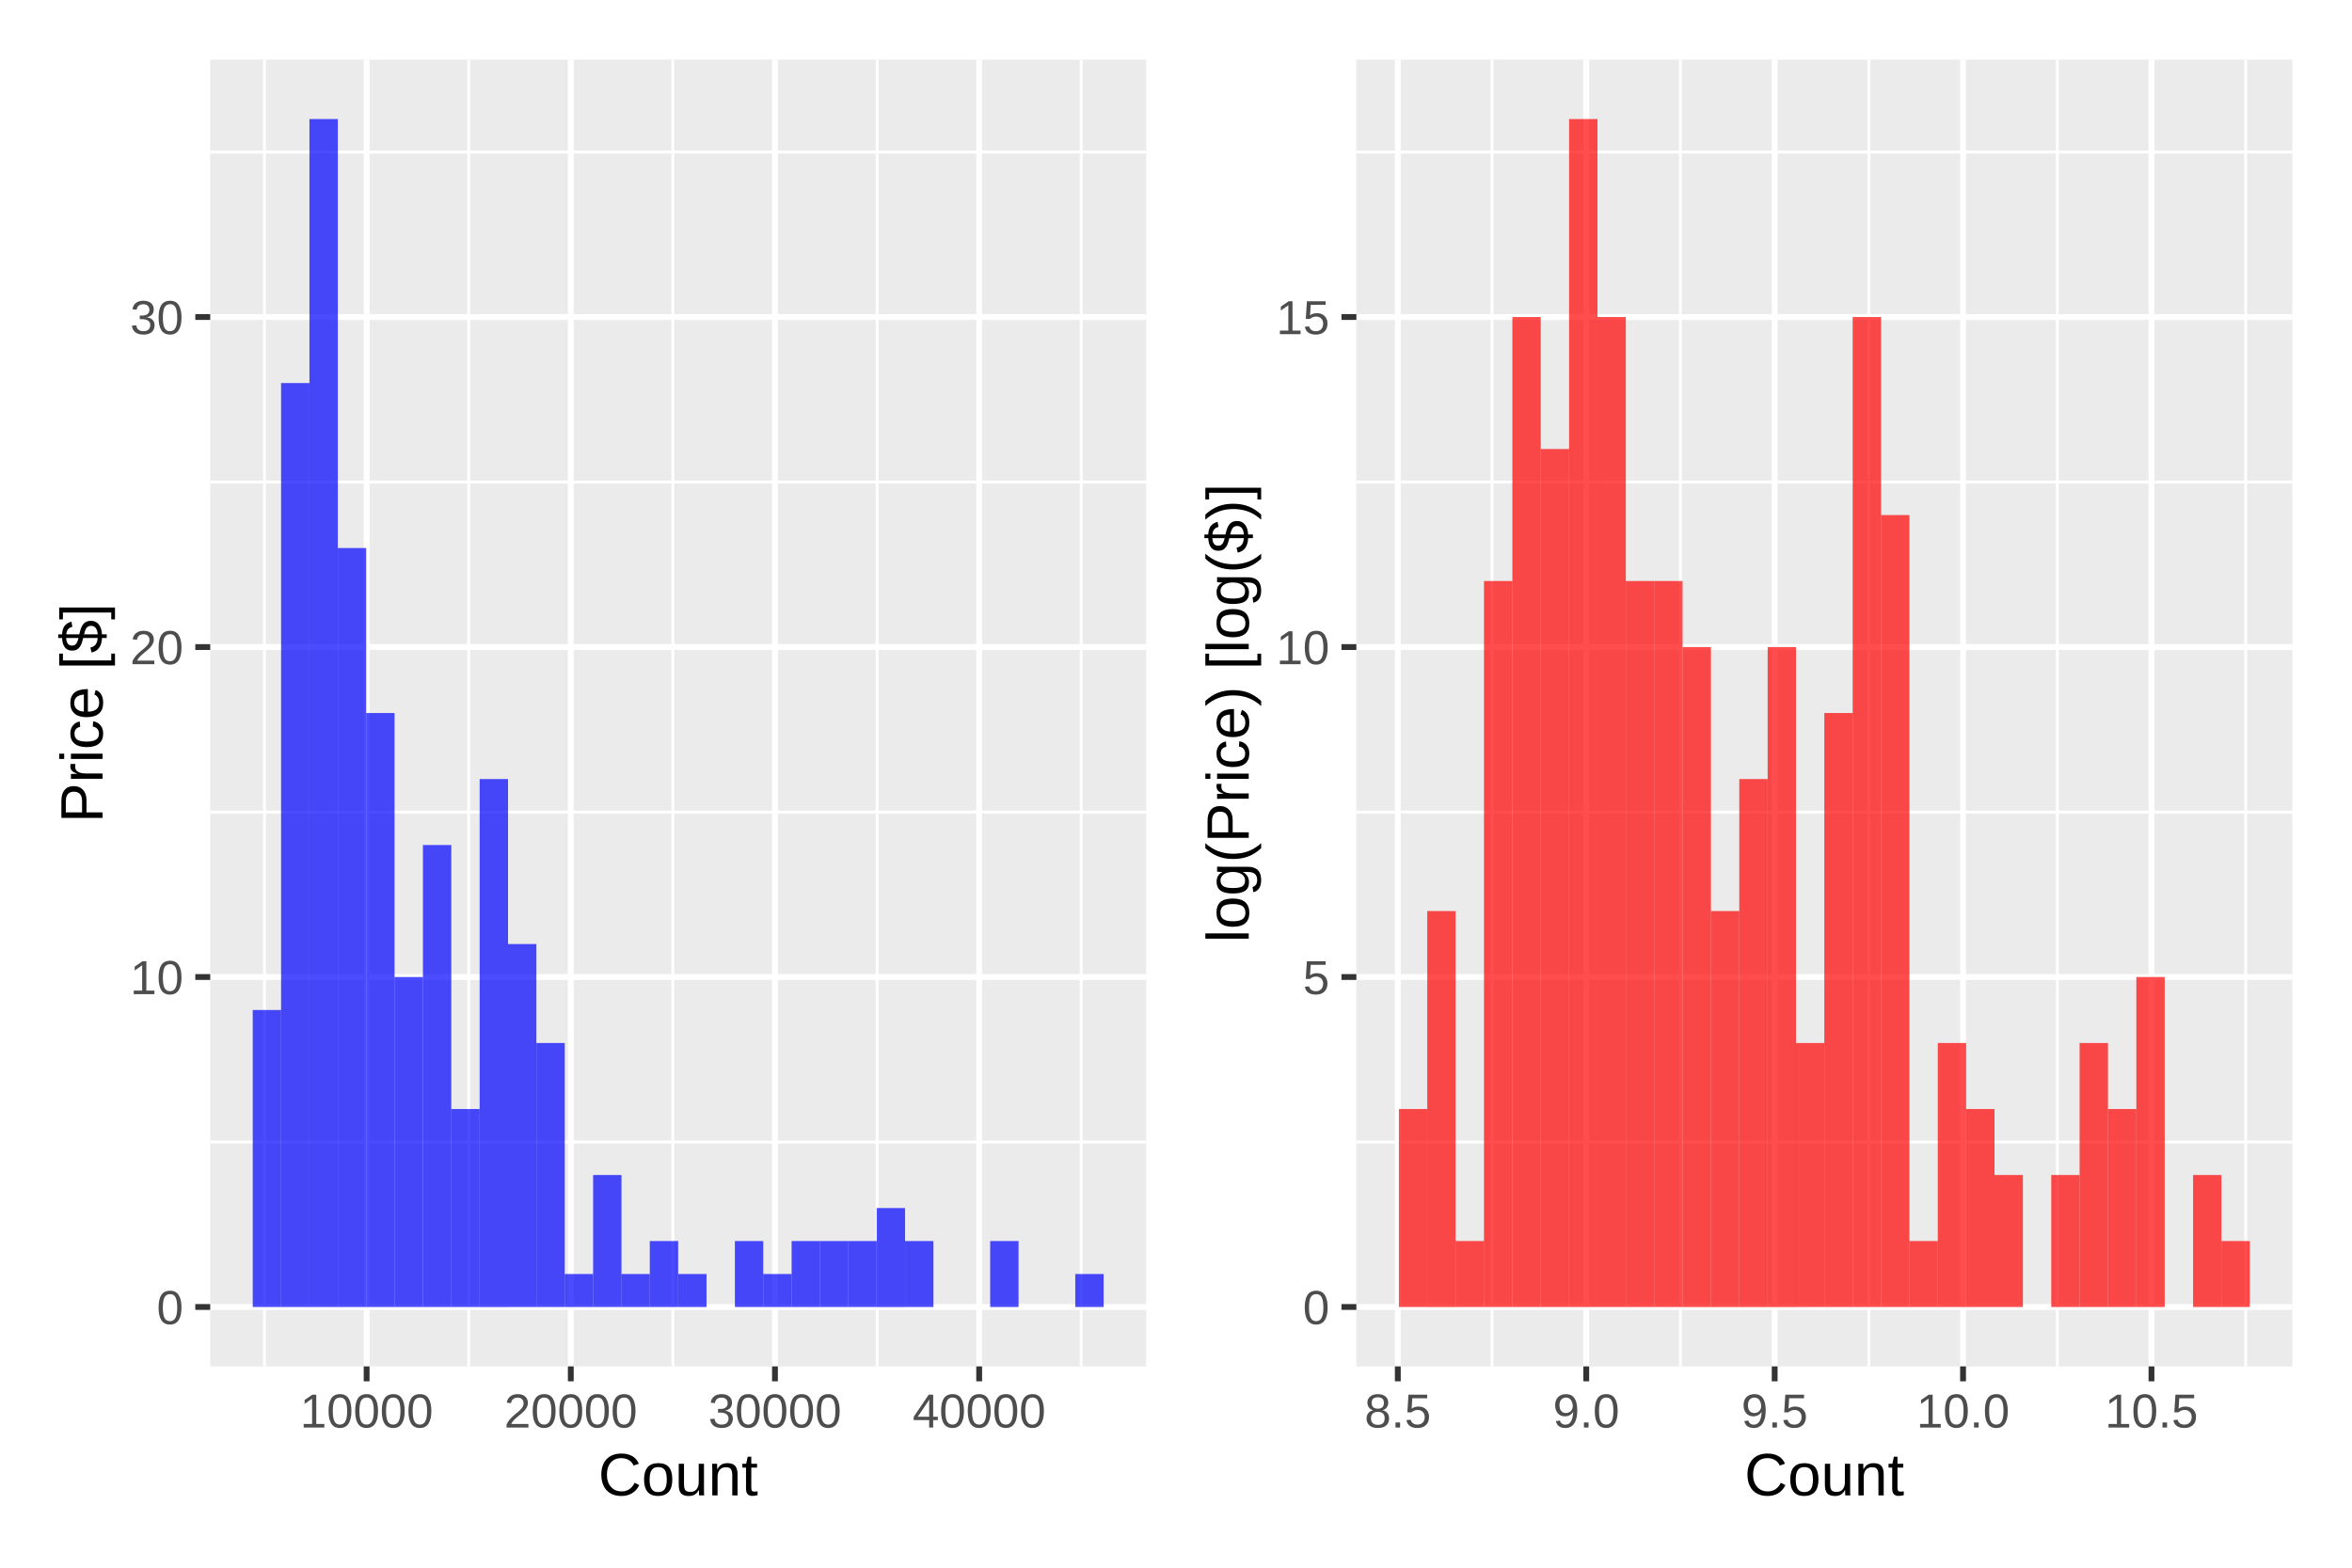
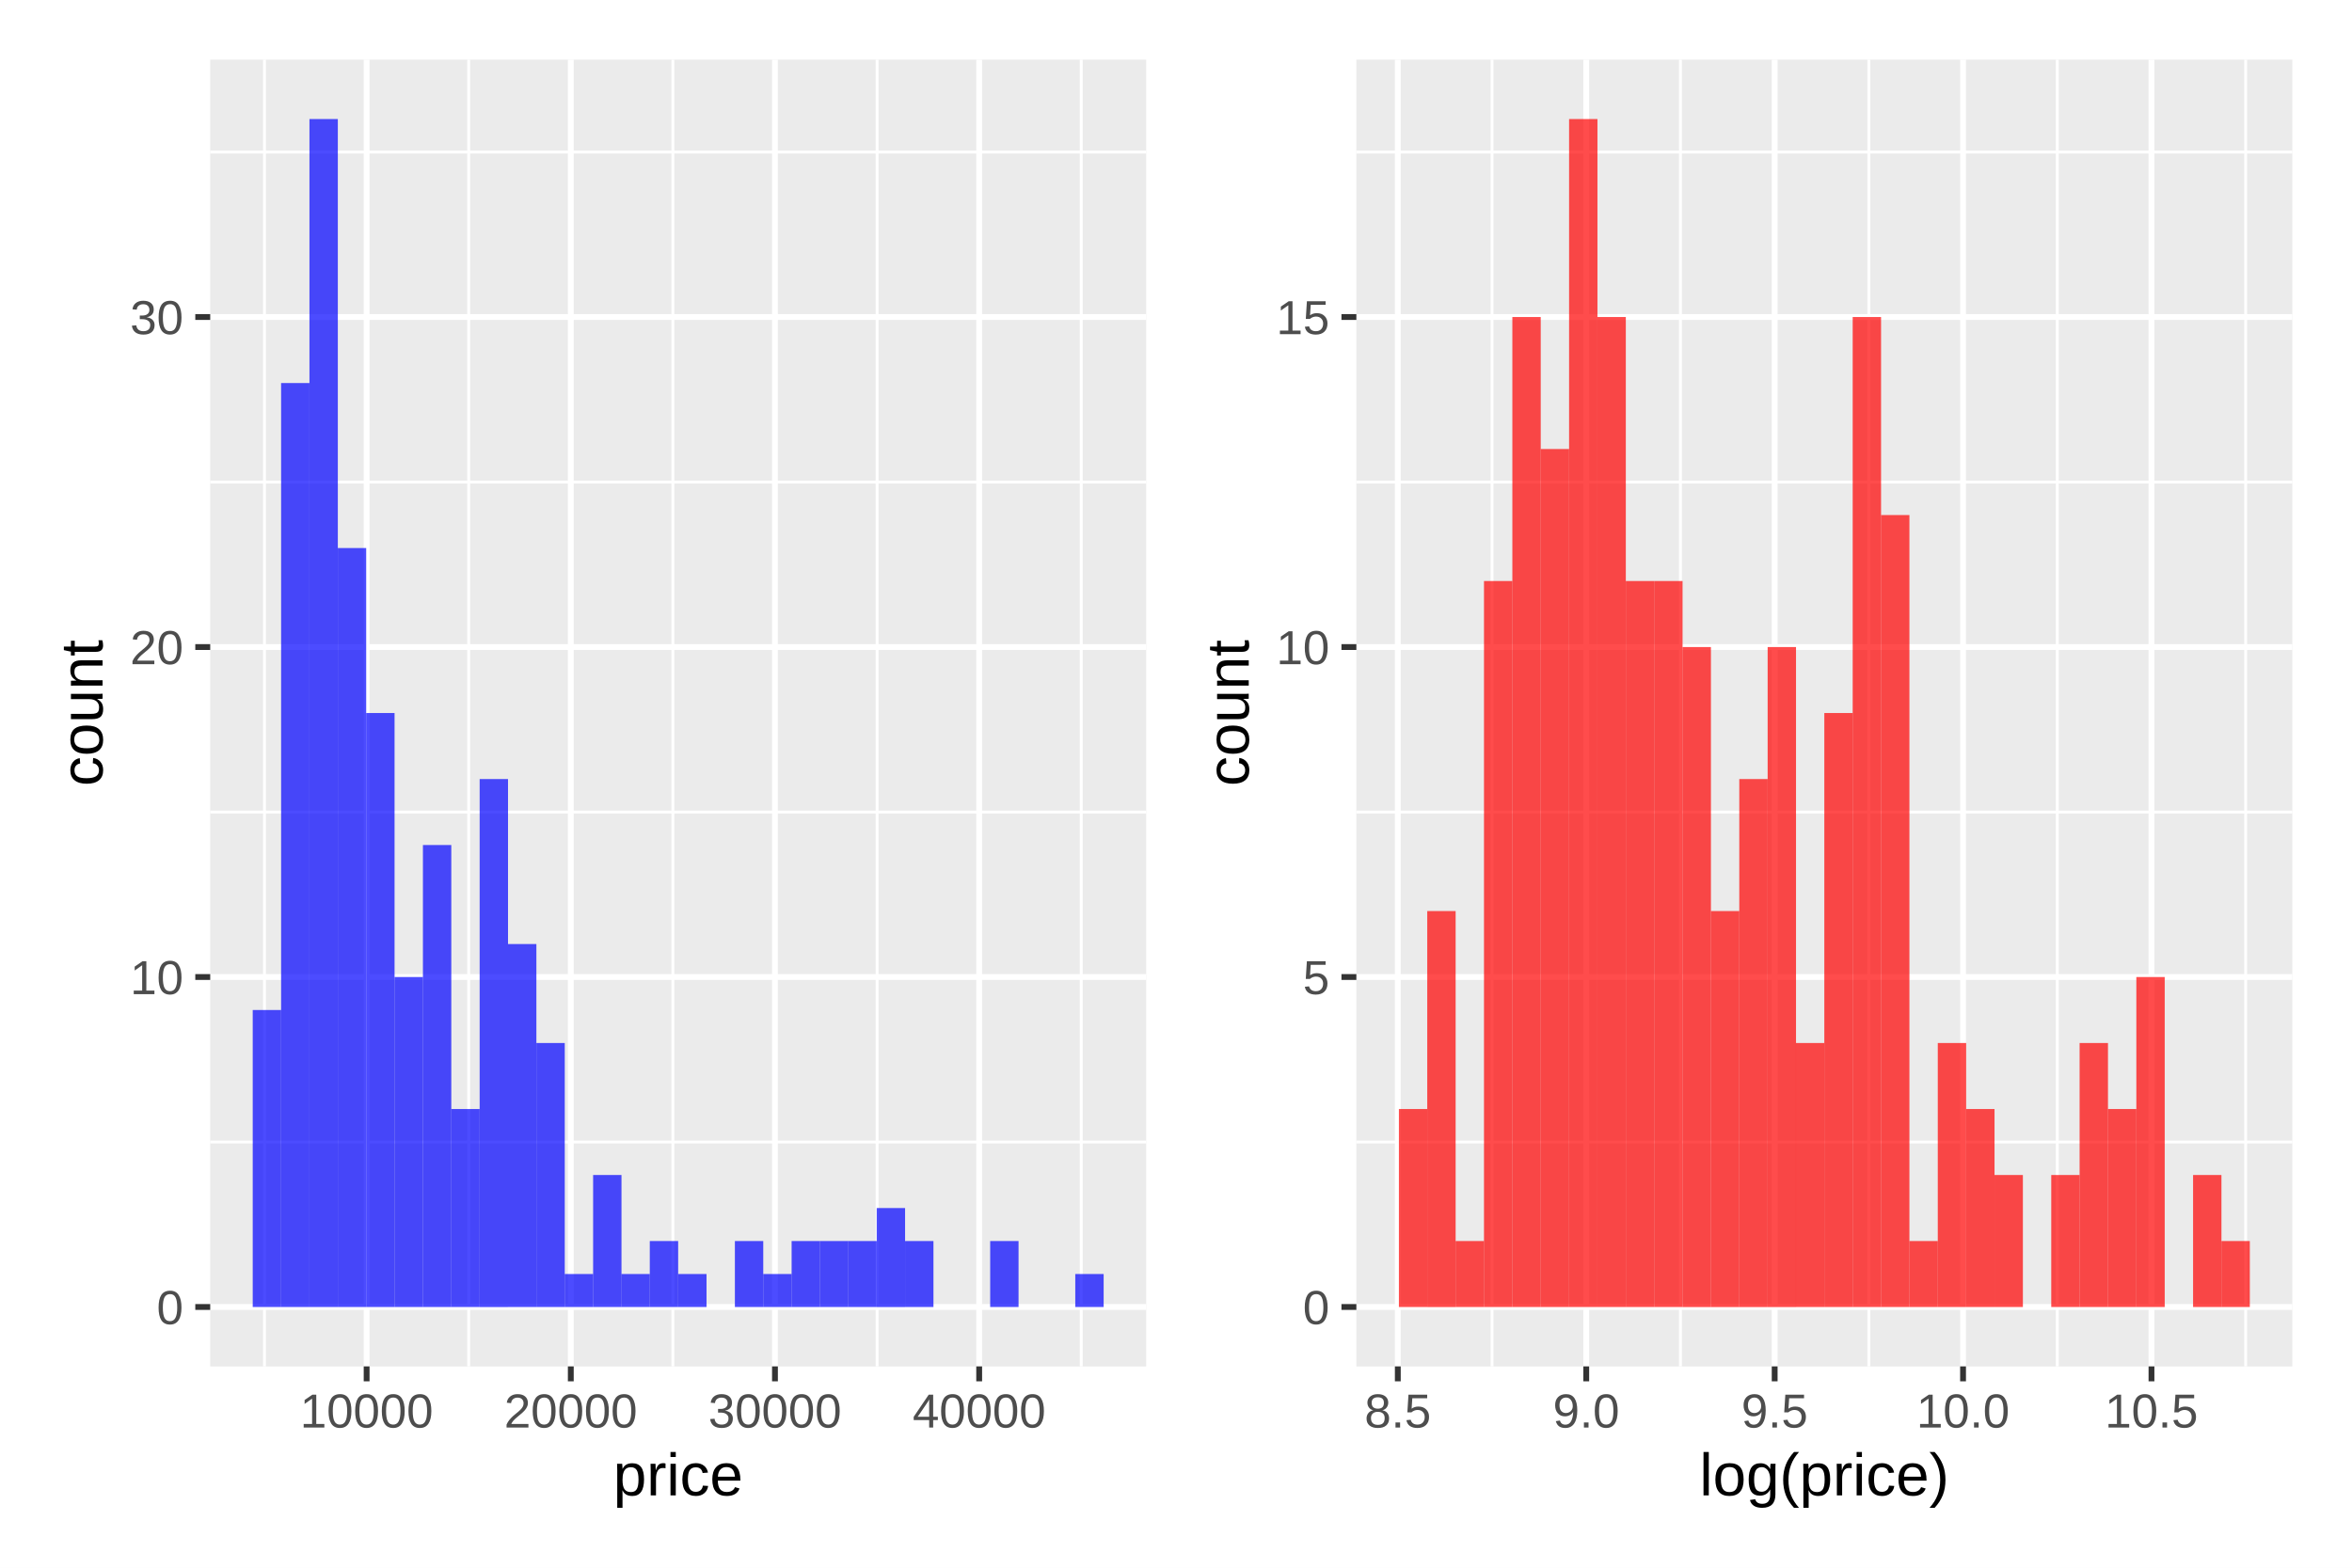
<svg xmlns="http://www.w3.org/2000/svg" width="432.00pt" height="288.00pt" viewBox="0 0 432.00 288.00">
  <g class="svglite">
    <defs>
      <style type="text/css">
    .svglite line, .svglite polyline, .svglite polygon, .svglite path, .svglite rect, .svglite circle {
      fill: none;
      stroke: #000000;
      stroke-linecap: round;
      stroke-linejoin: round;
      stroke-miterlimit: 10.00;
    }
    .svglite text {
      white-space: pre;
    }
    .svglite g.glyphgroup path {
      fill: inherit;
      stroke: none;
    }
  </style>
    </defs>
    <rect width="100%" height="100%" style="stroke: none; fill: #FFFFFF;" />
    <defs>
      <clipPath id="cpMC4wMHw0MzIuMDB8MC4wMHwyODguMDA=">
        <rect x="0.00" y="0.00" width="432.00" height="288.00" />
      </clipPath>
    </defs>
    <g clip-path="url(#cpMC4wMHw0MzIuMDB8MC4wMHwyODguMDA=)">
      <rect x="0" y="0.00" width="432.00" height="288.00" style="stroke-width: 1.07; stroke: #FFFFFF; fill: #FFFFFF;" />
    </g>
    <defs>
      <clipPath id="cpMzguNjF8NDIxLjA0fDEwLjk2fDI1MS4wMg==">
        <rect x="38.61" y="10.96" width="382.43" height="240.07" />
      </clipPath>
    </defs>
    <g clip-path="url(#cpMzguNjF8NDIxLjA0fDEwLjk2fDI1MS4wMg==)">
</g>
    <g clip-path="url(#cpMC4wMHw0MzIuMDB8MC4wMHwyODguMDA=)">
</g>
    <defs>
      <clipPath id="cpNS40OHwyMTYuMDB8NS40OHwyODIuNTI=">
        <rect x="5.48" y="5.48" width="210.52" height="277.04" />
      </clipPath>
    </defs>
    <g clip-path="url(#cpNS40OHwyMTYuMDB8NS40OHwyODIuNTI=)">
      <rect x="5.48" y="5.48" width="210.52" height="277.04" style="stroke-width: 1.07; stroke: #FFFFFF; fill: #FFFFFF;" />
    </g>
    <g clip-path="url(#cpMC4wMHw0MzIuMDB8MC4wMHwyODguMDA=)">
</g>
    <defs>
      <clipPath id="cpMjE2LjAwfDQyNi41Mnw1LjQ4fDI4Mi41Mg==">
        <rect x="216.00" y="5.48" width="210.52" height="277.04" />
      </clipPath>
    </defs>
    <g clip-path="url(#cpMjE2LjAwfDQyNi41Mnw1LjQ4fDI4Mi41Mg==)">
      <rect x="216.00" y="5.48" width="210.52" height="277.04" style="stroke-width: 1.07; stroke: #FFFFFF; fill: #FFFFFF;" />
    </g>
    <g clip-path="url(#cpMC4wMHw0MzIuMDB8MC4wMHwyODguMDA=)">
</g>
    <defs>
      <clipPath id="cpMzguNjF8MjEwLjUyfDEwLjk2fDI1MS4wMg==">
        <rect x="38.61" y="10.96" width="171.91" height="240.07" />
      </clipPath>
    </defs>
    <g clip-path="url(#cpMzguNjF8MjEwLjUyfDEwLjk2fDI1MS4wMg==)">
      <rect x="38.61" y="10.96" width="171.91" height="240.07" style="stroke-width: 1.07; stroke: none; fill: #EBEBEB;" />
      <polyline points="38.61,209.80 210.52,209.80 " style="stroke-width: 0.53; stroke: #FFFFFF; stroke-linecap: butt;" />
      <polyline points="38.61,149.18 210.52,149.18 " style="stroke-width: 0.53; stroke: #FFFFFF; stroke-linecap: butt;" />
      <polyline points="38.61,88.56 210.52,88.56 " style="stroke-width: 0.53; stroke: #FFFFFF; stroke-linecap: butt;" />
      <polyline points="38.61,27.93 210.52,27.93 " style="stroke-width: 0.53; stroke: #FFFFFF; stroke-linecap: butt;" />
      <polyline points="48.58,251.02 48.58,10.96 " style="stroke-width: 0.53; stroke: #FFFFFF; stroke-linecap: butt;" />
      <polyline points="86.09,251.02 86.09,10.96 " style="stroke-width: 0.53; stroke: #FFFFFF; stroke-linecap: butt;" />
      <polyline points="123.59,251.02 123.59,10.96 " style="stroke-width: 0.53; stroke: #FFFFFF; stroke-linecap: butt;" />
      <polyline points="161.10,251.02 161.10,10.96 " style="stroke-width: 0.53; stroke: #FFFFFF; stroke-linecap: butt;" />
      <polyline points="198.60,251.02 198.60,10.96 " style="stroke-width: 0.53; stroke: #FFFFFF; stroke-linecap: butt;" />
      <polyline points="38.61,240.11 210.52,240.11 " style="stroke-width: 1.07; stroke: #FFFFFF; stroke-linecap: butt;" />
      <polyline points="38.61,179.49 210.52,179.49 " style="stroke-width: 1.07; stroke: #FFFFFF; stroke-linecap: butt;" />
      <polyline points="38.61,118.87 210.52,118.87 " style="stroke-width: 1.07; stroke: #FFFFFF; stroke-linecap: butt;" />
      <polyline points="38.61,58.24 210.52,58.24 " style="stroke-width: 1.07; stroke: #FFFFFF; stroke-linecap: butt;" />
      <polyline points="67.34,251.02 67.34,10.96 " style="stroke-width: 1.07; stroke: #FFFFFF; stroke-linecap: butt;" />
      <polyline points="104.84,251.02 104.84,10.96 " style="stroke-width: 1.07; stroke: #FFFFFF; stroke-linecap: butt;" />
      <polyline points="142.34,251.02 142.34,10.96 " style="stroke-width: 1.07; stroke: #FFFFFF; stroke-linecap: butt;" />
      <polyline points="179.85,251.02 179.85,10.96 " style="stroke-width: 1.07; stroke: #FFFFFF; stroke-linecap: butt;" />
      <rect x="46.42" y="185.55" width="5.21" height="54.56" style="stroke-width: 1.07; stroke: none; stroke-linecap: butt; stroke-linejoin: miter; fill: #0000FF; fill-opacity: 0.70;" />
      <rect x="51.63" y="70.37" width="5.21" height="169.74" style="stroke-width: 1.07; stroke: none; stroke-linecap: butt; stroke-linejoin: miter; fill: #0000FF; fill-opacity: 0.70;" />
      <rect x="56.84" y="21.87" width="5.21" height="218.24" style="stroke-width: 1.07; stroke: none; stroke-linecap: butt; stroke-linejoin: miter; fill: #0000FF; fill-opacity: 0.70;" />
      <rect x="62.05" y="100.68" width="5.21" height="139.43" style="stroke-width: 1.07; stroke: none; stroke-linecap: butt; stroke-linejoin: miter; fill: #0000FF; fill-opacity: 0.70;" />
      <rect x="67.26" y="130.99" width="5.21" height="109.12" style="stroke-width: 1.07; stroke: none; stroke-linecap: butt; stroke-linejoin: miter; fill: #0000FF; fill-opacity: 0.70;" />
      <rect x="72.47" y="179.49" width="5.21" height="60.62" style="stroke-width: 1.07; stroke: none; stroke-linecap: butt; stroke-linejoin: miter; fill: #0000FF; fill-opacity: 0.70;" />
      <rect x="77.68" y="155.24" width="5.21" height="84.87" style="stroke-width: 1.07; stroke: none; stroke-linecap: butt; stroke-linejoin: miter; fill: #0000FF; fill-opacity: 0.70;" />
      <rect x="82.89" y="203.74" width="5.21" height="36.37" style="stroke-width: 1.07; stroke: none; stroke-linecap: butt; stroke-linejoin: miter; fill: #0000FF; fill-opacity: 0.70;" />
      <rect x="88.10" y="143.12" width="5.21" height="97.00" style="stroke-width: 1.07; stroke: none; stroke-linecap: butt; stroke-linejoin: miter; fill: #0000FF; fill-opacity: 0.70;" />
      <rect x="93.31" y="173.43" width="5.21" height="66.68" style="stroke-width: 1.07; stroke: none; stroke-linecap: butt; stroke-linejoin: miter; fill: #0000FF; fill-opacity: 0.70;" />
      <rect x="98.52" y="191.61" width="5.21" height="48.50" style="stroke-width: 1.07; stroke: none; stroke-linecap: butt; stroke-linejoin: miter; fill: #0000FF; fill-opacity: 0.70;" />
      <rect x="103.73" y="234.05" width="5.21" height="6.06" style="stroke-width: 1.07; stroke: none; stroke-linecap: butt; stroke-linejoin: miter; fill: #0000FF; fill-opacity: 0.70;" />
      <rect x="108.94" y="215.86" width="5.21" height="24.25" style="stroke-width: 1.07; stroke: none; stroke-linecap: butt; stroke-linejoin: miter; fill: #0000FF; fill-opacity: 0.70;" />
      <rect x="114.14" y="234.05" width="5.21" height="6.06" style="stroke-width: 1.07; stroke: none; stroke-linecap: butt; stroke-linejoin: miter; fill: #0000FF; fill-opacity: 0.70;" />
      <rect x="119.35" y="227.99" width="5.21" height="12.12" style="stroke-width: 1.07; stroke: none; stroke-linecap: butt; stroke-linejoin: miter; fill: #0000FF; fill-opacity: 0.70;" />
      <rect x="124.56" y="234.05" width="5.21" height="6.06" style="stroke-width: 1.07; stroke: none; stroke-linecap: butt; stroke-linejoin: miter; fill: #0000FF; fill-opacity: 0.70;" />
      <rect x="129.77" y="240.11" width="5.21" height="0.00" style="stroke-width: 1.07; stroke: none; stroke-linecap: butt; stroke-linejoin: miter; fill: #0000FF; fill-opacity: 0.70;" />
      <rect x="134.98" y="227.99" width="5.21" height="12.12" style="stroke-width: 1.07; stroke: none; stroke-linecap: butt; stroke-linejoin: miter; fill: #0000FF; fill-opacity: 0.70;" />
      <rect x="140.19" y="234.05" width="5.21" height="6.06" style="stroke-width: 1.07; stroke: none; stroke-linecap: butt; stroke-linejoin: miter; fill: #0000FF; fill-opacity: 0.70;" />
      <rect x="145.40" y="227.99" width="5.21" height="12.12" style="stroke-width: 1.07; stroke: none; stroke-linecap: butt; stroke-linejoin: miter; fill: #0000FF; fill-opacity: 0.70;" />
      <rect x="150.61" y="227.99" width="5.21" height="12.12" style="stroke-width: 1.07; stroke: none; stroke-linecap: butt; stroke-linejoin: miter; fill: #0000FF; fill-opacity: 0.70;" />
      <rect x="155.82" y="227.99" width="5.21" height="12.12" style="stroke-width: 1.07; stroke: none; stroke-linecap: butt; stroke-linejoin: miter; fill: #0000FF; fill-opacity: 0.70;" />
      <rect x="161.03" y="221.93" width="5.21" height="18.19" style="stroke-width: 1.07; stroke: none; stroke-linecap: butt; stroke-linejoin: miter; fill: #0000FF; fill-opacity: 0.70;" />
      <rect x="166.24" y="227.99" width="5.21" height="12.12" style="stroke-width: 1.07; stroke: none; stroke-linecap: butt; stroke-linejoin: miter; fill: #0000FF; fill-opacity: 0.70;" />
      <rect x="171.45" y="240.11" width="5.21" height="0.00" style="stroke-width: 1.07; stroke: none; stroke-linecap: butt; stroke-linejoin: miter; fill: #0000FF; fill-opacity: 0.70;" />
      <rect x="176.66" y="240.11" width="5.21" height="0.00" style="stroke-width: 1.07; stroke: none; stroke-linecap: butt; stroke-linejoin: miter; fill: #0000FF; fill-opacity: 0.70;" />
      <rect x="181.87" y="227.99" width="5.21" height="12.12" style="stroke-width: 1.07; stroke: none; stroke-linecap: butt; stroke-linejoin: miter; fill: #0000FF; fill-opacity: 0.70;" />
      <rect x="187.08" y="240.11" width="5.21" height="0.00" style="stroke-width: 1.07; stroke: none; stroke-linecap: butt; stroke-linejoin: miter; fill: #0000FF; fill-opacity: 0.70;" />
      <rect x="192.29" y="240.11" width="5.21" height="0.00" style="stroke-width: 1.07; stroke: none; stroke-linecap: butt; stroke-linejoin: miter; fill: #0000FF; fill-opacity: 0.70;" />
      <rect x="197.50" y="234.05" width="5.21" height="6.06" style="stroke-width: 1.07; stroke: none; stroke-linecap: butt; stroke-linejoin: miter; fill: #0000FF; fill-opacity: 0.70;" />
    </g>
    <g clip-path="url(#cpMC4wMHw0MzIuMDB8MC4wMHwyODguMDA=)">
      <text x="33.68" y="243.26" text-anchor="end" style="font-size: 8.80px;fill: #4D4D4D; font-family: &quot;Arial&quot;;" textLength="4.89px" lengthAdjust="spacingAndGlyphs">0</text>
      <text x="33.68" y="182.64" text-anchor="end" style="font-size: 8.80px;fill: #4D4D4D; font-family: &quot;Arial&quot;;" textLength="9.78px" lengthAdjust="spacingAndGlyphs">10</text>
      <text x="33.68" y="122.02" text-anchor="end" style="font-size: 8.80px;fill: #4D4D4D; font-family: &quot;Arial&quot;;" textLength="9.78px" lengthAdjust="spacingAndGlyphs">20</text>
      <text x="33.68" y="61.39" text-anchor="end" style="font-size: 8.80px;fill: #4D4D4D; font-family: &quot;Arial&quot;;" textLength="9.78px" lengthAdjust="spacingAndGlyphs">30</text>
      <polyline points="35.87,240.11 38.61,240.11 " style="stroke-width: 1.07; stroke: #333333; stroke-linecap: butt;" />
      <polyline points="35.87,179.49 38.61,179.49 " style="stroke-width: 1.07; stroke: #333333; stroke-linecap: butt;" />
      <polyline points="35.87,118.87 38.61,118.87 " style="stroke-width: 1.07; stroke: #333333; stroke-linecap: butt;" />
      <polyline points="35.87,58.24 38.61,58.24 " style="stroke-width: 1.07; stroke: #333333; stroke-linecap: butt;" />
      <polyline points="67.34,253.76 67.34,251.02 " style="stroke-width: 1.07; stroke: #333333; stroke-linecap: butt;" />
      <polyline points="104.84,253.76 104.84,251.02 " style="stroke-width: 1.07; stroke: #333333; stroke-linecap: butt;" />
      <polyline points="142.34,253.76 142.34,251.02 " style="stroke-width: 1.07; stroke: #333333; stroke-linecap: butt;" />
      <polyline points="179.85,253.76 179.85,251.02 " style="stroke-width: 1.07; stroke: #333333; stroke-linecap: butt;" />
      <text x="67.34" y="262.26" text-anchor="middle" style="font-size: 8.80px;fill: #4D4D4D; font-family: &quot;Arial&quot;;" textLength="24.45px" lengthAdjust="spacingAndGlyphs">10000</text>
      <text x="104.84" y="262.26" text-anchor="middle" style="font-size: 8.80px;fill: #4D4D4D; font-family: &quot;Arial&quot;;" textLength="24.45px" lengthAdjust="spacingAndGlyphs">20000</text>
      <text x="142.34" y="262.26" text-anchor="middle" style="font-size: 8.80px;fill: #4D4D4D; font-family: &quot;Arial&quot;;" textLength="24.45px" lengthAdjust="spacingAndGlyphs">30000</text>
      <text x="179.85" y="262.26" text-anchor="middle" style="font-size: 8.80px;fill: #4D4D4D; font-family: &quot;Arial&quot;;" textLength="24.45px" lengthAdjust="spacingAndGlyphs">40000</text>
-       <text x="124.56" y="274.72" text-anchor="middle" style="font-size: 11.00px; font-family: &quot;Arial&quot;;" textLength="29.38px" lengthAdjust="spacingAndGlyphs">Count</text>
-       <text transform="translate(18.84,130.99) rotate(-90)" text-anchor="middle" style="font-size: 11.00px; font-family: &quot;Arial&quot;;" textLength="40.38px" lengthAdjust="spacingAndGlyphs">Price [$]</text>
+       <text x="124.56" y="274.72" text-anchor="middle" style="font-size: 11.00px; font-family: &quot;Arial&quot;;" textLength="23.84px" lengthAdjust="spacingAndGlyphs">price</text>
+       <text transform="translate(18.84,130.99) rotate(-90)" text-anchor="middle" style="font-size: 11.00px; font-family: &quot;Arial&quot;;" textLength="26.94px" lengthAdjust="spacingAndGlyphs">count</text>
    </g>
    <defs>
      <clipPath id="cpMjQ5LjEzfDQyMS4wNHwxMC45NnwyNTEuMDI=">
        <rect x="249.13" y="10.96" width="171.91" height="240.07" />
      </clipPath>
    </defs>
    <g clip-path="url(#cpMjQ5LjEzfDQyMS4wNHwxMC45NnwyNTEuMDI=)">
      <rect x="249.13" y="10.96" width="171.91" height="240.07" style="stroke-width: 1.07; stroke: none; fill: #EBEBEB;" />
      <polyline points="249.13,209.80 421.04,209.80 " style="stroke-width: 0.53; stroke: #FFFFFF; stroke-linecap: butt;" />
      <polyline points="249.13,149.18 421.04,149.18 " style="stroke-width: 0.53; stroke: #FFFFFF; stroke-linecap: butt;" />
      <polyline points="249.13,88.56 421.04,88.56 " style="stroke-width: 0.53; stroke: #FFFFFF; stroke-linecap: butt;" />
      <polyline points="249.13,27.93 421.04,27.93 " style="stroke-width: 0.53; stroke: #FFFFFF; stroke-linecap: butt;" />
      <polyline points="274.05,251.02 274.05,10.96 " style="stroke-width: 0.53; stroke: #FFFFFF; stroke-linecap: butt;" />
      <polyline points="308.65,251.02 308.65,10.96 " style="stroke-width: 0.53; stroke: #FFFFFF; stroke-linecap: butt;" />
      <polyline points="343.26,251.02 343.26,10.96 " style="stroke-width: 0.53; stroke: #FFFFFF; stroke-linecap: butt;" />
      <polyline points="377.87,251.02 377.87,10.96 " style="stroke-width: 0.53; stroke: #FFFFFF; stroke-linecap: butt;" />
      <polyline points="412.47,251.02 412.47,10.96 " style="stroke-width: 0.53; stroke: #FFFFFF; stroke-linecap: butt;" />
      <polyline points="249.13,240.11 421.04,240.11 " style="stroke-width: 1.07; stroke: #FFFFFF; stroke-linecap: butt;" />
      <polyline points="249.13,179.49 421.04,179.49 " style="stroke-width: 1.07; stroke: #FFFFFF; stroke-linecap: butt;" />
      <polyline points="249.13,118.87 421.04,118.87 " style="stroke-width: 1.07; stroke: #FFFFFF; stroke-linecap: butt;" />
      <polyline points="249.13,58.24 421.04,58.24 " style="stroke-width: 1.07; stroke: #FFFFFF; stroke-linecap: butt;" />
      <polyline points="256.74,251.02 256.74,10.96 " style="stroke-width: 1.07; stroke: #FFFFFF; stroke-linecap: butt;" />
      <polyline points="291.35,251.02 291.35,10.96 " style="stroke-width: 1.07; stroke: #FFFFFF; stroke-linecap: butt;" />
      <polyline points="325.96,251.02 325.96,10.96 " style="stroke-width: 1.07; stroke: #FFFFFF; stroke-linecap: butt;" />
      <polyline points="360.56,251.02 360.56,10.96 " style="stroke-width: 1.07; stroke: #FFFFFF; stroke-linecap: butt;" />
      <polyline points="395.17,251.02 395.17,10.96 " style="stroke-width: 1.07; stroke: #FFFFFF; stroke-linecap: butt;" />
      <rect x="256.94" y="203.74" width="5.21" height="36.37" style="stroke-width: 1.07; stroke: none; stroke-linecap: butt; stroke-linejoin: miter; fill: #FF0000; fill-opacity: 0.70;" />
      <rect x="262.15" y="167.37" width="5.21" height="72.75" style="stroke-width: 1.07; stroke: none; stroke-linecap: butt; stroke-linejoin: miter; fill: #FF0000; fill-opacity: 0.70;" />
      <rect x="267.36" y="227.99" width="5.21" height="12.12" style="stroke-width: 1.07; stroke: none; stroke-linecap: butt; stroke-linejoin: miter; fill: #FF0000; fill-opacity: 0.70;" />
      <rect x="272.57" y="106.74" width="5.21" height="133.37" style="stroke-width: 1.07; stroke: none; stroke-linecap: butt; stroke-linejoin: miter; fill: #FF0000; fill-opacity: 0.70;" />
      <rect x="277.78" y="58.24" width="5.21" height="181.87" style="stroke-width: 1.07; stroke: none; stroke-linecap: butt; stroke-linejoin: miter; fill: #FF0000; fill-opacity: 0.70;" />
      <rect x="282.99" y="82.49" width="5.21" height="157.62" style="stroke-width: 1.07; stroke: none; stroke-linecap: butt; stroke-linejoin: miter; fill: #FF0000; fill-opacity: 0.70;" />
      <rect x="288.20" y="21.87" width="5.21" height="218.24" style="stroke-width: 1.07; stroke: none; stroke-linecap: butt; stroke-linejoin: miter; fill: #FF0000; fill-opacity: 0.70;" />
      <rect x="293.41" y="58.24" width="5.21" height="181.87" style="stroke-width: 1.07; stroke: none; stroke-linecap: butt; stroke-linejoin: miter; fill: #FF0000; fill-opacity: 0.70;" />
      <rect x="298.62" y="106.74" width="5.21" height="133.37" style="stroke-width: 1.07; stroke: none; stroke-linecap: butt; stroke-linejoin: miter; fill: #FF0000; fill-opacity: 0.70;" />
      <rect x="303.83" y="106.74" width="5.21" height="133.37" style="stroke-width: 1.07; stroke: none; stroke-linecap: butt; stroke-linejoin: miter; fill: #FF0000; fill-opacity: 0.70;" />
      <rect x="309.04" y="118.87" width="5.21" height="121.25" style="stroke-width: 1.07; stroke: none; stroke-linecap: butt; stroke-linejoin: miter; fill: #FF0000; fill-opacity: 0.70;" />
      <rect x="314.25" y="167.37" width="5.21" height="72.75" style="stroke-width: 1.07; stroke: none; stroke-linecap: butt; stroke-linejoin: miter; fill: #FF0000; fill-opacity: 0.70;" />
      <rect x="319.46" y="143.12" width="5.21" height="97.00" style="stroke-width: 1.07; stroke: none; stroke-linecap: butt; stroke-linejoin: miter; fill: #FF0000; fill-opacity: 0.70;" />
      <rect x="324.67" y="118.87" width="5.21" height="121.25" style="stroke-width: 1.07; stroke: none; stroke-linecap: butt; stroke-linejoin: miter; fill: #FF0000; fill-opacity: 0.70;" />
      <rect x="329.87" y="191.61" width="5.21" height="48.50" style="stroke-width: 1.07; stroke: none; stroke-linecap: butt; stroke-linejoin: miter; fill: #FF0000; fill-opacity: 0.70;" />
      <rect x="335.08" y="130.99" width="5.21" height="109.12" style="stroke-width: 1.07; stroke: none; stroke-linecap: butt; stroke-linejoin: miter; fill: #FF0000; fill-opacity: 0.70;" />
      <rect x="340.29" y="58.24" width="5.21" height="181.87" style="stroke-width: 1.07; stroke: none; stroke-linecap: butt; stroke-linejoin: miter; fill: #FF0000; fill-opacity: 0.70;" />
      <rect x="345.50" y="94.62" width="5.21" height="145.49" style="stroke-width: 1.07; stroke: none; stroke-linecap: butt; stroke-linejoin: miter; fill: #FF0000; fill-opacity: 0.70;" />
      <rect x="350.71" y="227.99" width="5.21" height="12.12" style="stroke-width: 1.07; stroke: none; stroke-linecap: butt; stroke-linejoin: miter; fill: #FF0000; fill-opacity: 0.70;" />
      <rect x="355.92" y="191.61" width="5.21" height="48.50" style="stroke-width: 1.07; stroke: none; stroke-linecap: butt; stroke-linejoin: miter; fill: #FF0000; fill-opacity: 0.70;" />
      <rect x="361.13" y="203.74" width="5.21" height="36.37" style="stroke-width: 1.07; stroke: none; stroke-linecap: butt; stroke-linejoin: miter; fill: #FF0000; fill-opacity: 0.70;" />
      <rect x="366.34" y="215.86" width="5.21" height="24.25" style="stroke-width: 1.07; stroke: none; stroke-linecap: butt; stroke-linejoin: miter; fill: #FF0000; fill-opacity: 0.70;" />
      <rect x="371.55" y="240.11" width="5.21" height="0.00" style="stroke-width: 1.07; stroke: none; stroke-linecap: butt; stroke-linejoin: miter; fill: #FF0000; fill-opacity: 0.70;" />
      <rect x="376.76" y="215.86" width="5.21" height="24.25" style="stroke-width: 1.07; stroke: none; stroke-linecap: butt; stroke-linejoin: miter; fill: #FF0000; fill-opacity: 0.70;" />
      <rect x="381.97" y="191.61" width="5.21" height="48.50" style="stroke-width: 1.07; stroke: none; stroke-linecap: butt; stroke-linejoin: miter; fill: #FF0000; fill-opacity: 0.70;" />
      <rect x="387.18" y="203.74" width="5.21" height="36.37" style="stroke-width: 1.07; stroke: none; stroke-linecap: butt; stroke-linejoin: miter; fill: #FF0000; fill-opacity: 0.70;" />
      <rect x="392.39" y="179.49" width="5.21" height="60.62" style="stroke-width: 1.07; stroke: none; stroke-linecap: butt; stroke-linejoin: miter; fill: #FF0000; fill-opacity: 0.70;" />
      <rect x="397.60" y="240.11" width="5.21" height="0.00" style="stroke-width: 1.07; stroke: none; stroke-linecap: butt; stroke-linejoin: miter; fill: #FF0000; fill-opacity: 0.70;" />
      <rect x="402.81" y="215.86" width="5.21" height="24.25" style="stroke-width: 1.07; stroke: none; stroke-linecap: butt; stroke-linejoin: miter; fill: #FF0000; fill-opacity: 0.70;" />
      <rect x="408.02" y="227.99" width="5.21" height="12.12" style="stroke-width: 1.07; stroke: none; stroke-linecap: butt; stroke-linejoin: miter; fill: #FF0000; fill-opacity: 0.70;" />
    </g>
    <g clip-path="url(#cpMC4wMHw0MzIuMDB8MC4wMHwyODguMDA=)">
      <text x="244.20" y="243.26" text-anchor="end" style="font-size: 8.80px;fill: #4D4D4D; font-family: &quot;Arial&quot;;" textLength="4.89px" lengthAdjust="spacingAndGlyphs">0</text>
      <text x="244.20" y="182.64" text-anchor="end" style="font-size: 8.80px;fill: #4D4D4D; font-family: &quot;Arial&quot;;" textLength="4.89px" lengthAdjust="spacingAndGlyphs">5</text>
      <text x="244.20" y="122.02" text-anchor="end" style="font-size: 8.80px;fill: #4D4D4D; font-family: &quot;Arial&quot;;" textLength="9.78px" lengthAdjust="spacingAndGlyphs">10</text>
      <text x="244.20" y="61.39" text-anchor="end" style="font-size: 8.80px;fill: #4D4D4D; font-family: &quot;Arial&quot;;" textLength="9.78px" lengthAdjust="spacingAndGlyphs">15</text>
      <polyline points="246.39,240.11 249.13,240.11 " style="stroke-width: 1.07; stroke: #333333; stroke-linecap: butt;" />
      <polyline points="246.39,179.49 249.13,179.49 " style="stroke-width: 1.07; stroke: #333333; stroke-linecap: butt;" />
      <polyline points="246.39,118.87 249.13,118.87 " style="stroke-width: 1.07; stroke: #333333; stroke-linecap: butt;" />
      <polyline points="246.39,58.24 249.13,58.24 " style="stroke-width: 1.07; stroke: #333333; stroke-linecap: butt;" />
      <polyline points="256.74,253.76 256.74,251.02 " style="stroke-width: 1.07; stroke: #333333; stroke-linecap: butt;" />
      <polyline points="291.35,253.76 291.35,251.02 " style="stroke-width: 1.07; stroke: #333333; stroke-linecap: butt;" />
      <polyline points="325.96,253.76 325.96,251.02 " style="stroke-width: 1.07; stroke: #333333; stroke-linecap: butt;" />
      <polyline points="360.56,253.76 360.56,251.02 " style="stroke-width: 1.07; stroke: #333333; stroke-linecap: butt;" />
      <polyline points="395.17,253.76 395.17,251.02 " style="stroke-width: 1.07; stroke: #333333; stroke-linecap: butt;" />
      <text x="256.74" y="262.26" text-anchor="middle" style="font-size: 8.80px;fill: #4D4D4D; font-family: &quot;Arial&quot;;" textLength="12.22px" lengthAdjust="spacingAndGlyphs">8.5</text>
      <text x="291.35" y="262.26" text-anchor="middle" style="font-size: 8.80px;fill: #4D4D4D; font-family: &quot;Arial&quot;;" textLength="12.22px" lengthAdjust="spacingAndGlyphs">9.0</text>
      <text x="325.96" y="262.26" text-anchor="middle" style="font-size: 8.80px;fill: #4D4D4D; font-family: &quot;Arial&quot;;" textLength="12.22px" lengthAdjust="spacingAndGlyphs">9.5</text>
      <text x="360.56" y="262.26" text-anchor="middle" style="font-size: 8.80px;fill: #4D4D4D; font-family: &quot;Arial&quot;;" textLength="17.11px" lengthAdjust="spacingAndGlyphs">10.0</text>
      <text x="395.17" y="262.26" text-anchor="middle" style="font-size: 8.80px;fill: #4D4D4D; font-family: &quot;Arial&quot;;" textLength="17.11px" lengthAdjust="spacingAndGlyphs">10.5</text>
-       <text x="335.08" y="274.72" text-anchor="middle" style="font-size: 11.00px; font-family: &quot;Arial&quot;;" textLength="29.38px" lengthAdjust="spacingAndGlyphs">Count</text>
-       <text transform="translate(229.36,130.99) rotate(-90)" text-anchor="middle" style="font-size: 11.00px; font-family: &quot;Arial&quot;;" textLength="84.38px" lengthAdjust="spacingAndGlyphs">log(Price) [log($)]</text>
+       <text x="335.08" y="274.72" text-anchor="middle" style="font-size: 11.00px; font-family: &quot;Arial&quot;;" textLength="45.84px" lengthAdjust="spacingAndGlyphs">log(price)</text>
+       <text transform="translate(229.36,130.99) rotate(-90)" text-anchor="middle" style="font-size: 11.00px; font-family: &quot;Arial&quot;;" textLength="26.94px" lengthAdjust="spacingAndGlyphs">count</text>
    </g>
  </g>
</svg>
